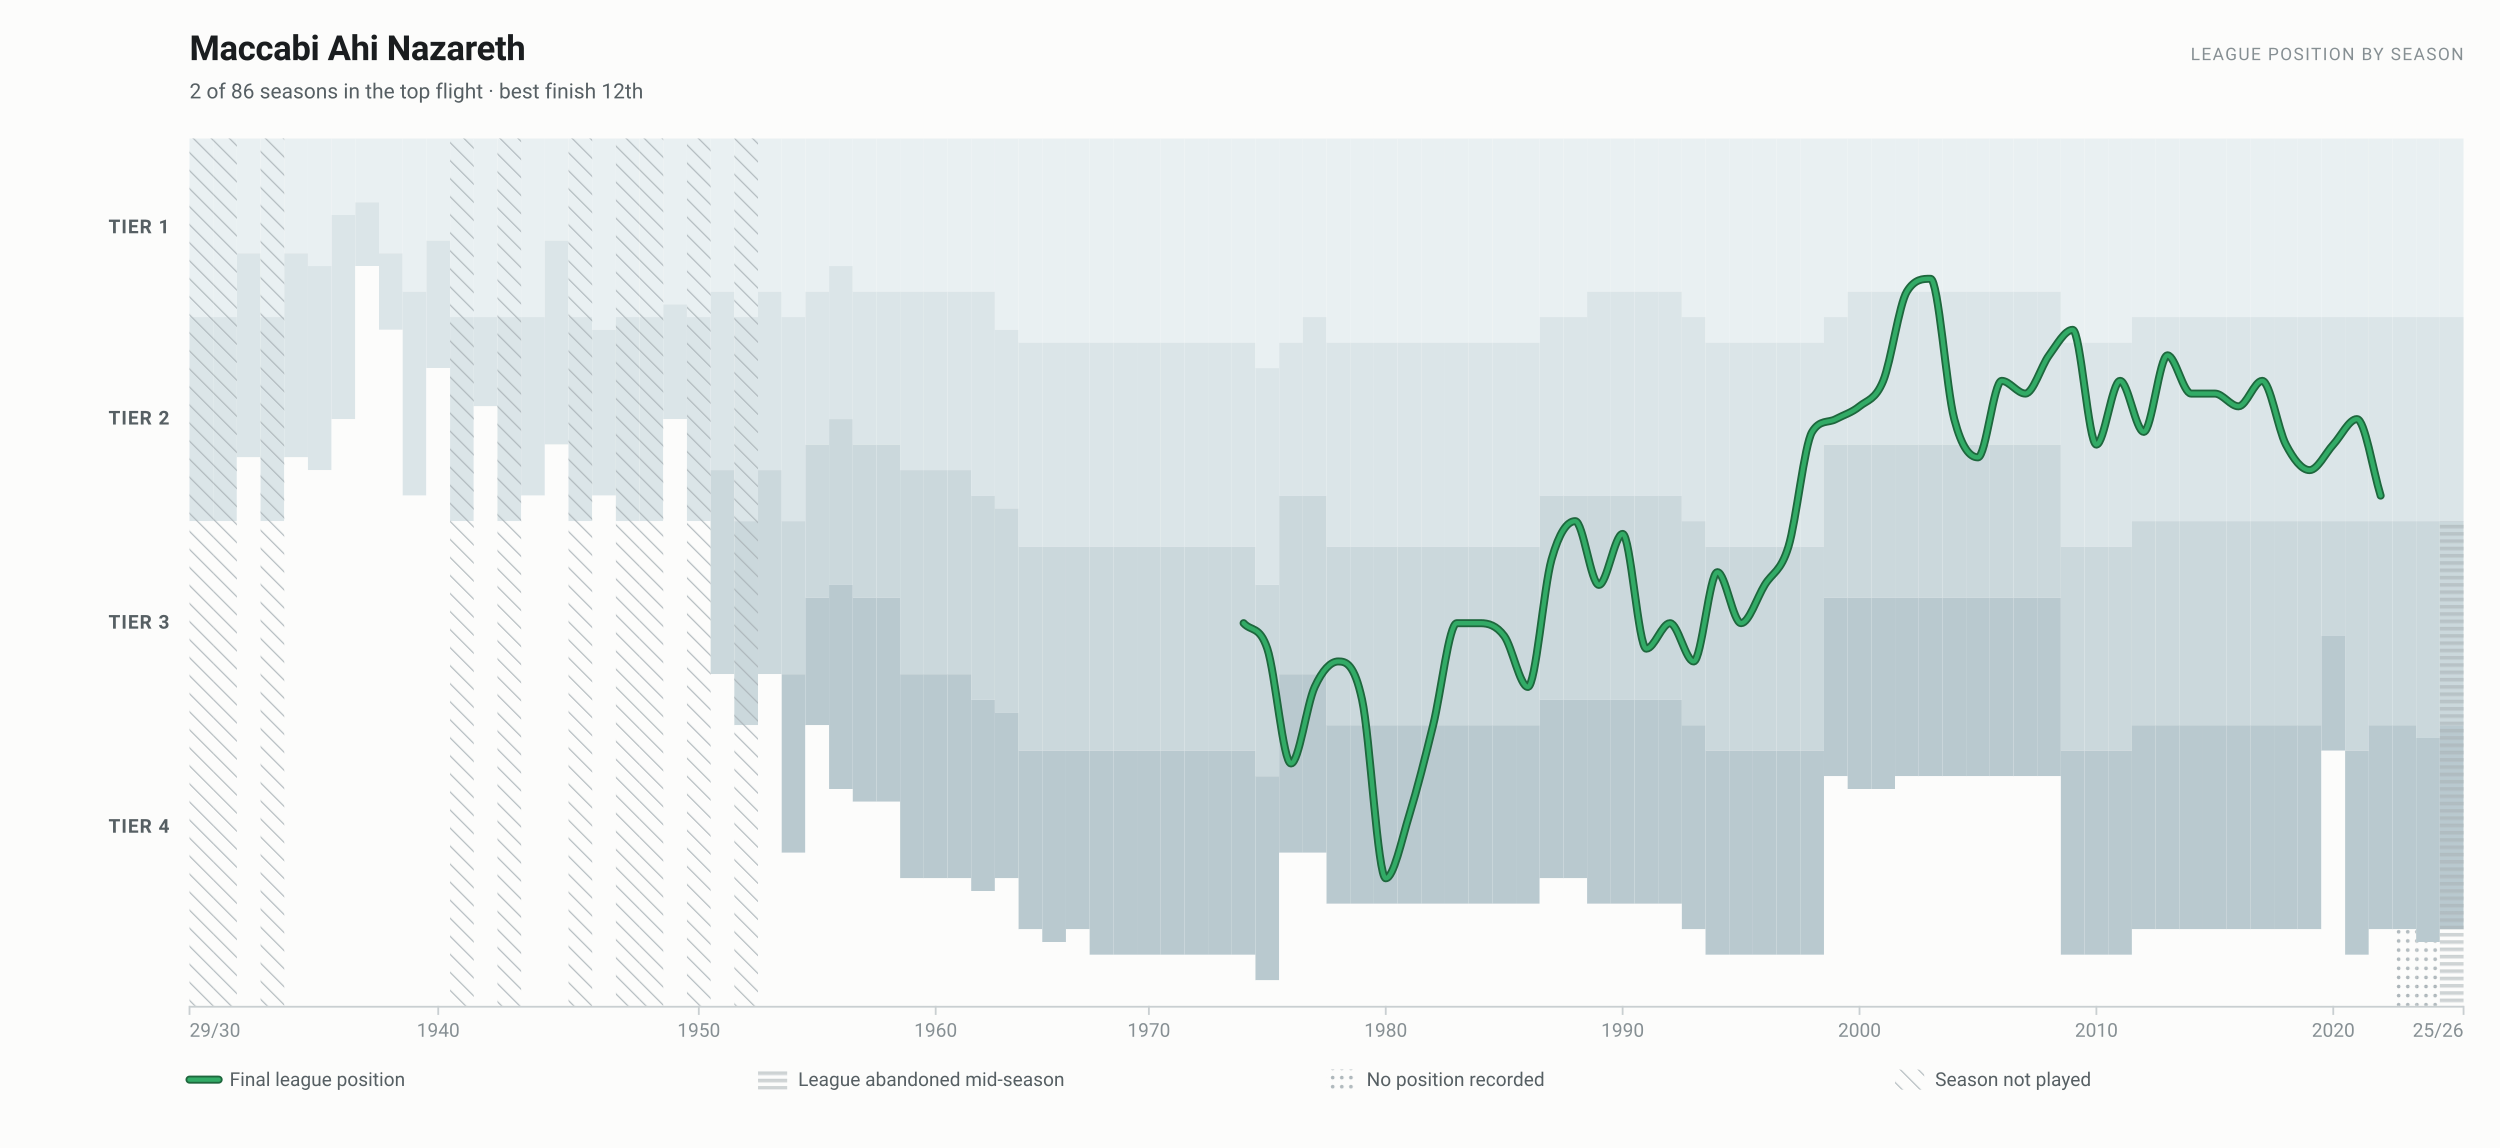
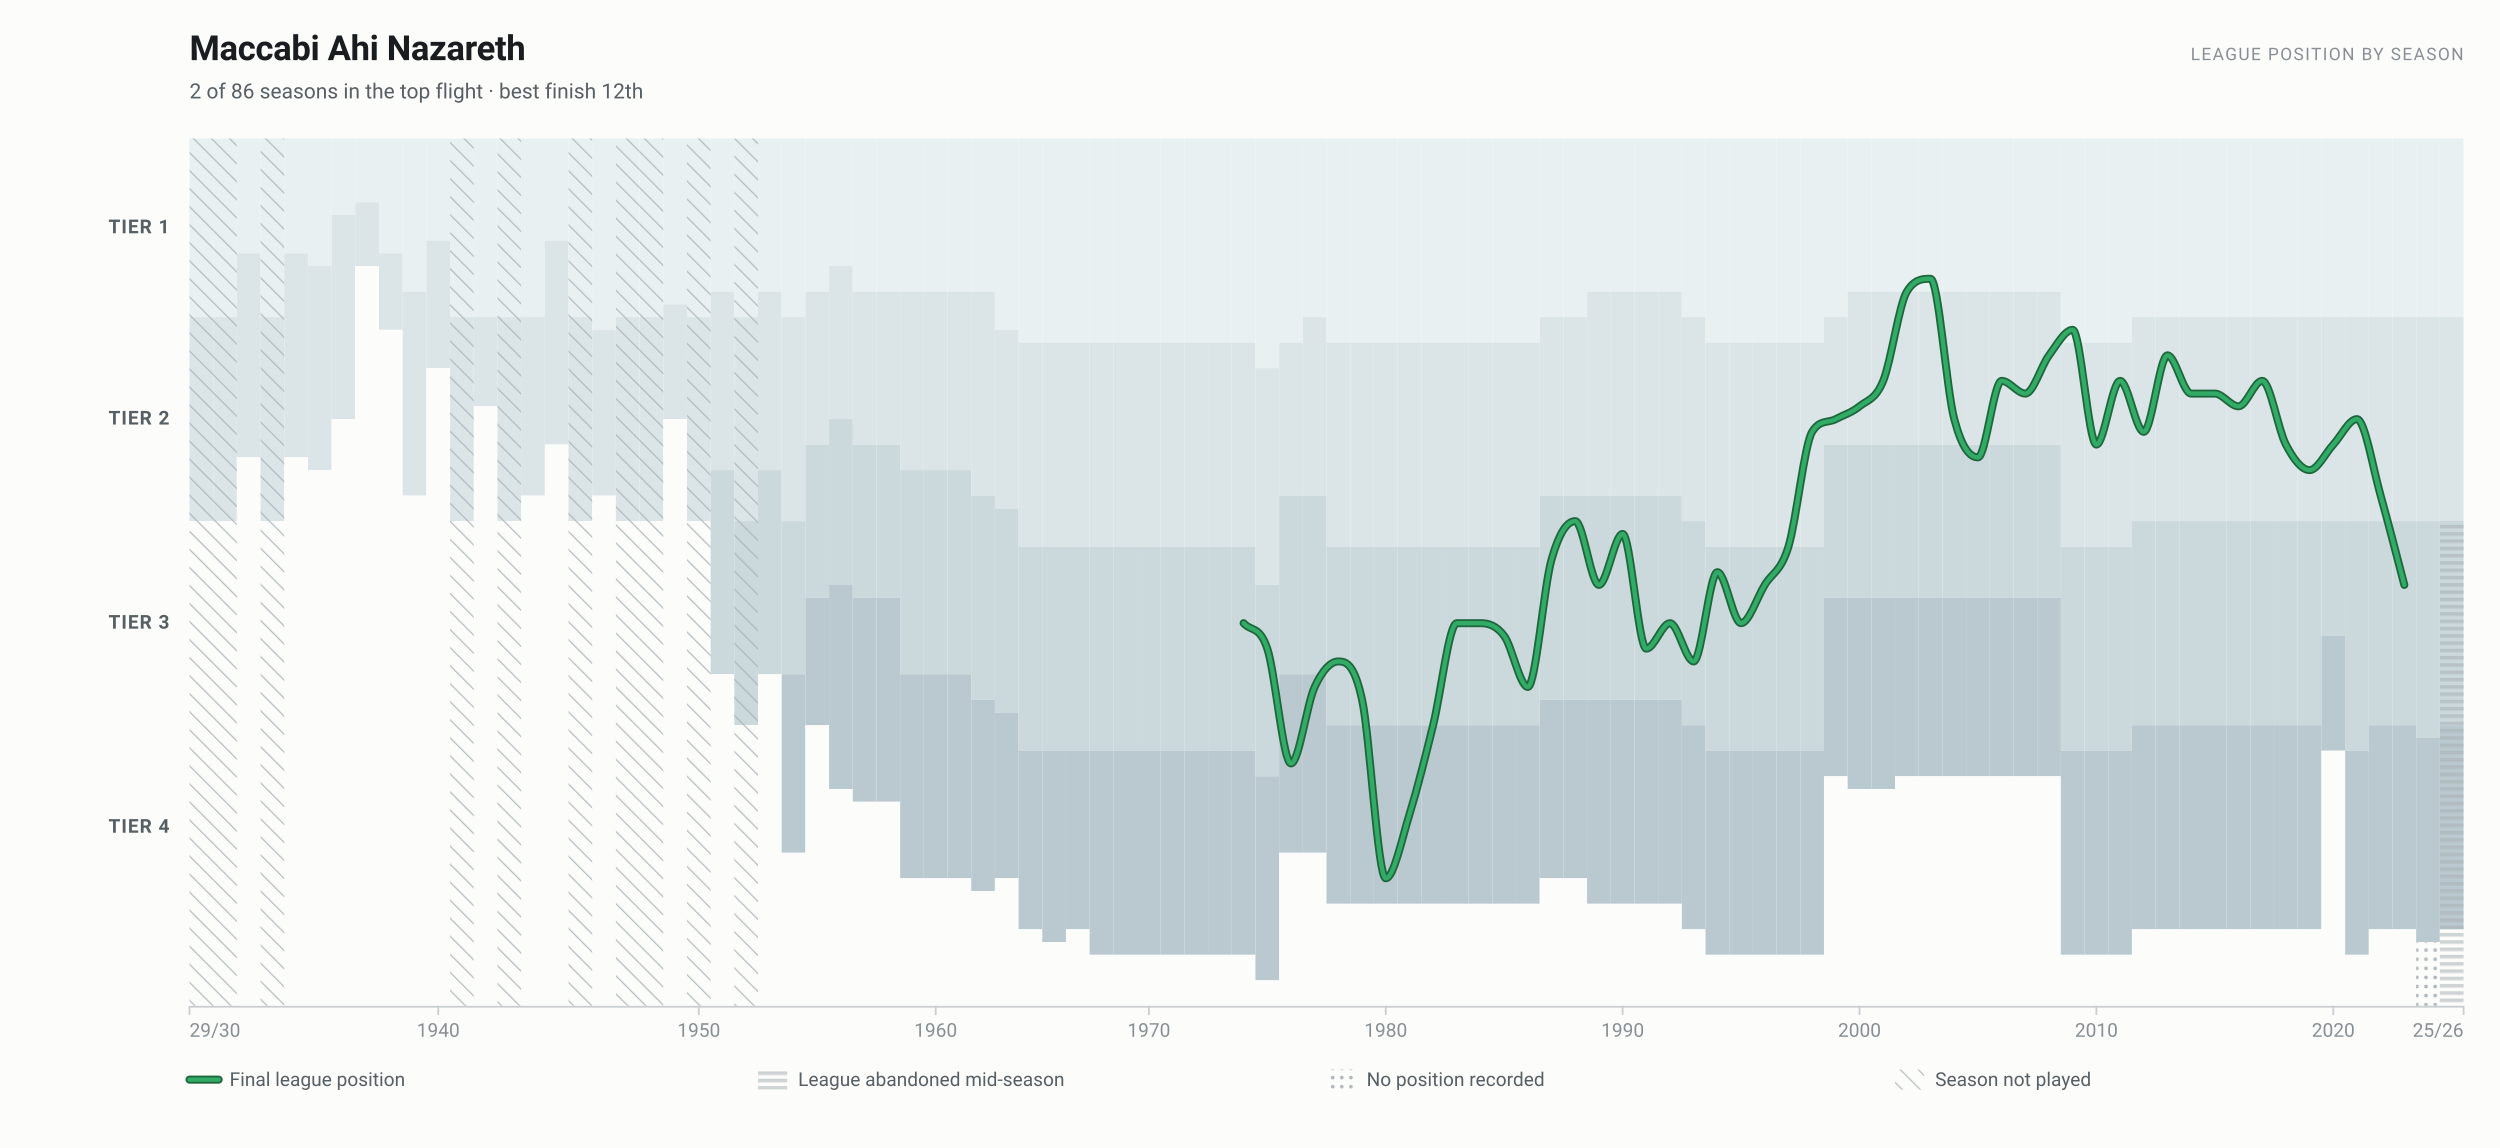
<svg xmlns="http://www.w3.org/2000/svg" width="1372" height="630" viewBox="0 0 1372 630" font-family="ui-sans-serif, -apple-system, 'Segoe UI', Roboto, 'DejaVu Sans', 'Liberation Sans', sans-serif" role="img" aria-label="Maccabi Ahi Nazareth, 1929/1930 – 2025/2026">
  <style>
  .bg{fill:#FCFCFB} .ink{fill:#1A1D1F} .ink2{fill:#565F63}
  .ink3{fill:#868F93} .rule{stroke:#C9CFD1}
  .line,.casing{fill:none;stroke-linecap:round;stroke-linejoin:round}
  .casing{stroke:#1E673D;stroke-width:4.4}
  .line{stroke:#32AB66;stroke-width:2.4}
  .champ{fill:#A06A0A}
</style>
  <defs>
    <pattern id="notplayed" width="7" height="7" patternUnits="userSpaceOnUse" patternTransform="rotate(-45)">
      <line x1="0" y1="0" x2="0" y2="7" stroke="#A9B2B6" stroke-width="1.4" />
    </pattern>
    <pattern id="uncovered" width="5" height="5" patternUnits="userSpaceOnUse">
      <circle cx="1.4" cy="1.4" r="1" fill="#A9B2B6" />
    </pattern>
    <pattern id="stopped" width="4" height="4" patternUnits="userSpaceOnUse">
      <rect width="4" height="2" fill="#A9B2B6" fill-opacity=".55" />
    </pattern>
    <pattern id="notier" width="4" height="4" patternUnits="userSpaceOnUse">
      <rect width="4" height="4" fill="#FCFCFB" />
    </pattern>
  </defs>
  <rect class="bg" width="1372" height="630" />
  <rect x="104" y="76" width="13" height="98" fill="#E9F0F2" />
  <rect x="104" y="174" width="13" height="112" fill="#DBE5E8" />
  <rect x="104" y="286" width="13" height="266" fill="url(#notier)" />
  <rect x="117" y="76" width="13" height="98" fill="#E9F0F2" />
  <rect x="117" y="174" width="13" height="112" fill="#DBE5E8" />
  <rect x="117" y="286" width="13" height="266" fill="url(#notier)" />
  <rect x="130" y="76" width="13" height="63" fill="#E9F0F2" />
  <rect x="130" y="139" width="13" height="112" fill="#DBE5E8" />
  <rect x="130" y="251" width="13" height="301" fill="url(#notier)" />
  <rect x="143" y="76" width="13" height="98" fill="#E9F0F2" />
  <rect x="143" y="174" width="13" height="112" fill="#DBE5E8" />
  <rect x="143" y="286" width="13" height="266" fill="url(#notier)" />
  <rect x="156" y="76" width="13" height="63" fill="#E9F0F2" />
  <rect x="156" y="139" width="13" height="112" fill="#DBE5E8" />
  <rect x="156" y="251" width="13" height="301" fill="url(#notier)" />
  <rect x="169" y="76" width="13" height="70" fill="#E9F0F2" />
  <rect x="169" y="146" width="13" height="112" fill="#DBE5E8" />
  <rect x="169" y="258" width="13" height="294" fill="url(#notier)" />
  <rect x="182" y="76" width="13" height="42" fill="#E9F0F2" />
  <rect x="182" y="118" width="13" height="112" fill="#DBE5E8" />
  <rect x="182" y="230" width="13" height="322" fill="url(#notier)" />
  <rect x="195" y="76" width="13" height="35" fill="#E9F0F2" />
  <rect x="195" y="111" width="13" height="35" fill="#DBE5E8" />
  <rect x="195" y="146" width="13" height="406" fill="url(#notier)" />
  <rect x="208" y="76" width="13" height="63" fill="#E9F0F2" />
  <rect x="208" y="139" width="13" height="42" fill="#DBE5E8" />
  <rect x="208" y="181" width="13" height="371" fill="url(#notier)" />
  <rect x="221" y="76" width="13" height="84" fill="#E9F0F2" />
  <rect x="221" y="160" width="13" height="112" fill="#DBE5E8" />
  <rect x="221" y="272" width="13" height="280" fill="url(#notier)" />
  <rect x="234" y="76" width="13" height="56" fill="#E9F0F2" />
  <rect x="234" y="132" width="13" height="70" fill="#DBE5E8" />
  <rect x="234" y="202" width="13" height="350" fill="url(#notier)" />
  <rect x="247" y="76" width="13" height="98" fill="#E9F0F2" />
  <rect x="247" y="174" width="13" height="112" fill="#DBE5E8" />
  <rect x="247" y="286" width="13" height="266" fill="url(#notier)" />
  <rect x="260" y="76" width="13" height="98" fill="#E9F0F2" />
  <rect x="260" y="174" width="13" height="49" fill="#DBE5E8" />
  <rect x="260" y="223" width="13" height="329" fill="url(#notier)" />
  <rect x="273" y="76" width="13" height="98" fill="#E9F0F2" />
  <rect x="273" y="174" width="13" height="112" fill="#DBE5E8" />
  <rect x="273" y="286" width="13" height="266" fill="url(#notier)" />
  <rect x="286" y="76" width="13" height="98" fill="#E9F0F2" />
  <rect x="286" y="174" width="13" height="98" fill="#DBE5E8" />
  <rect x="286" y="272" width="13" height="280" fill="url(#notier)" />
  <rect x="299" y="76" width="13" height="56" fill="#E9F0F2" />
  <rect x="299" y="132" width="13" height="112" fill="#DBE5E8" />
  <rect x="299" y="244" width="13" height="308" fill="url(#notier)" />
  <rect x="312" y="76" width="13" height="98" fill="#E9F0F2" />
  <rect x="312" y="174" width="13" height="112" fill="#DBE5E8" />
  <rect x="312" y="286" width="13" height="266" fill="url(#notier)" />
  <rect x="325" y="76" width="13" height="105" fill="#E9F0F2" />
  <rect x="325" y="181" width="13" height="91" fill="#DBE5E8" />
  <rect x="325" y="272" width="13" height="280" fill="url(#notier)" />
  <rect x="338" y="76" width="13" height="98" fill="#E9F0F2" />
  <rect x="338" y="174" width="13" height="112" fill="#DBE5E8" />
  <rect x="338" y="286" width="13" height="266" fill="url(#notier)" />
  <rect x="351" y="76" width="13" height="98" fill="#E9F0F2" />
  <rect x="351" y="174" width="13" height="112" fill="#DBE5E8" />
  <rect x="351" y="286" width="13" height="266" fill="url(#notier)" />
  <rect x="364" y="76" width="13" height="91" fill="#E9F0F2" />
  <rect x="364" y="167" width="13" height="63" fill="#DBE5E8" />
  <rect x="364" y="230" width="13" height="322" fill="url(#notier)" />
  <rect x="377" y="76" width="13" height="98" fill="#E9F0F2" />
  <rect x="377" y="174" width="13" height="112" fill="#DBE5E8" />
  <rect x="377" y="286" width="13" height="266" fill="url(#notier)" />
  <rect x="390" y="76" width="13" height="84" fill="#E9F0F2" />
  <rect x="390" y="160" width="13" height="98" fill="#DBE5E8" />
  <rect x="390" y="258" width="13" height="112" fill="#CBD8DC" />
  <rect x="390" y="370" width="13" height="182" fill="url(#notier)" />
  <rect x="403" y="76" width="13" height="98" fill="#E9F0F2" />
  <rect x="403" y="174" width="13" height="112" fill="#DBE5E8" />
  <rect x="403" y="286" width="13" height="112" fill="#CBD8DC" />
  <rect x="403" y="398" width="13" height="154" fill="url(#notier)" />
  <rect x="416" y="76" width="13" height="84" fill="#E9F0F2" />
  <rect x="416" y="160" width="13" height="98" fill="#DBE5E8" />
  <rect x="416" y="258" width="13" height="112" fill="#CBD8DC" />
  <rect x="416" y="370" width="13" height="182" fill="url(#notier)" />
  <rect x="429" y="76" width="13" height="98" fill="#E9F0F2" />
  <rect x="429" y="174" width="13" height="112" fill="#DBE5E8" />
  <rect x="429" y="286" width="13" height="84" fill="#CBD8DC" />
  <rect x="429" y="370" width="13" height="98" fill="#B9C9CF" />
  <rect x="429" y="468" width="13" height="84" fill="url(#notier)" />
  <rect x="442" y="76" width="13" height="84" fill="#E9F0F2" />
  <rect x="442" y="160" width="13" height="84" fill="#DBE5E8" />
  <rect x="442" y="244" width="13" height="84" fill="#CBD8DC" />
  <rect x="442" y="328" width="13" height="70" fill="#B9C9CF" />
  <rect x="442" y="398" width="13" height="154" fill="url(#notier)" />
  <rect x="455" y="76" width="13" height="70" fill="#E9F0F2" />
  <rect x="455" y="146" width="13" height="84" fill="#DBE5E8" />
  <rect x="455" y="230" width="13" height="91" fill="#CBD8DC" />
  <rect x="455" y="321" width="13" height="112" fill="#B9C9CF" />
  <rect x="455" y="433" width="13" height="119" fill="url(#notier)" />
  <rect x="468" y="76" width="13" height="84" fill="#E9F0F2" />
  <rect x="468" y="160" width="13" height="84" fill="#DBE5E8" />
  <rect x="468" y="244" width="13" height="84" fill="#CBD8DC" />
  <rect x="468" y="328" width="13" height="112" fill="#B9C9CF" />
  <rect x="468" y="440" width="13" height="112" fill="url(#notier)" />
  <rect x="481" y="76" width="13" height="84" fill="#E9F0F2" />
  <rect x="481" y="160" width="13" height="84" fill="#DBE5E8" />
  <rect x="481" y="244" width="13" height="84" fill="#CBD8DC" />
  <rect x="481" y="328" width="13" height="112" fill="#B9C9CF" />
  <rect x="481" y="440" width="13" height="112" fill="url(#notier)" />
  <rect x="494" y="76" width="13" height="84" fill="#E9F0F2" />
  <rect x="494" y="160" width="13" height="98" fill="#DBE5E8" />
  <rect x="494" y="258" width="13" height="112" fill="#CBD8DC" />
  <rect x="494" y="370" width="13" height="112" fill="#B9C9CF" />
  <rect x="494" y="482" width="13" height="70" fill="url(#notier)" />
  <rect x="507" y="76" width="13" height="84" fill="#E9F0F2" />
  <rect x="507" y="160" width="13" height="98" fill="#DBE5E8" />
  <rect x="507" y="258" width="13" height="112" fill="#CBD8DC" />
  <rect x="507" y="370" width="13" height="112" fill="#B9C9CF" />
  <rect x="507" y="482" width="13" height="70" fill="url(#notier)" />
  <rect x="520" y="76" width="13" height="84" fill="#E9F0F2" />
  <rect x="520" y="160" width="13" height="98" fill="#DBE5E8" />
  <rect x="520" y="258" width="13" height="112" fill="#CBD8DC" />
  <rect x="520" y="370" width="13" height="112" fill="#B9C9CF" />
  <rect x="520" y="482" width="13" height="70" fill="url(#notier)" />
  <rect x="533" y="76" width="13" height="84" fill="#E9F0F2" />
  <rect x="533" y="160" width="13" height="112" fill="#DBE5E8" />
  <rect x="533" y="272" width="13" height="112" fill="#CBD8DC" />
  <rect x="533" y="384" width="13" height="105" fill="#B9C9CF" />
  <rect x="533" y="489" width="13" height="63" fill="url(#notier)" />
  <rect x="546" y="76" width="13" height="105" fill="#E9F0F2" />
  <rect x="546" y="181" width="13" height="98" fill="#DBE5E8" />
  <rect x="546" y="279" width="13" height="112" fill="#CBD8DC" />
  <rect x="546" y="391" width="13" height="91" fill="#B9C9CF" />
  <rect x="546" y="482" width="13" height="70" fill="url(#notier)" />
  <rect x="559" y="76" width="13" height="112" fill="#E9F0F2" />
  <rect x="559" y="188" width="13" height="112" fill="#DBE5E8" />
  <rect x="559" y="300" width="13" height="112" fill="#CBD8DC" />
  <rect x="559" y="412" width="13" height="98" fill="#B9C9CF" />
  <rect x="559" y="510" width="13" height="42" fill="url(#notier)" />
  <rect x="572" y="76" width="13" height="112" fill="#E9F0F2" />
  <rect x="572" y="188" width="13" height="112" fill="#DBE5E8" />
  <rect x="572" y="300" width="13" height="112" fill="#CBD8DC" />
  <rect x="572" y="412" width="13" height="105" fill="#B9C9CF" />
  <rect x="572" y="517" width="13" height="35" fill="url(#notier)" />
  <rect x="585" y="76" width="13" height="112" fill="#E9F0F2" />
  <rect x="585" y="188" width="13" height="112" fill="#DBE5E8" />
  <rect x="585" y="300" width="13" height="112" fill="#CBD8DC" />
  <rect x="585" y="412" width="13" height="98" fill="#B9C9CF" />
  <rect x="585" y="510" width="13" height="42" fill="url(#notier)" />
  <rect x="598" y="76" width="13" height="112" fill="#E9F0F2" />
  <rect x="598" y="188" width="13" height="112" fill="#DBE5E8" />
  <rect x="598" y="300" width="13" height="112" fill="#CBD8DC" />
  <rect x="598" y="412" width="13" height="112" fill="#B9C9CF" />
  <rect x="598" y="524" width="13" height="28" fill="url(#notier)" />
  <rect x="611" y="76" width="13" height="112" fill="#E9F0F2" />
  <rect x="611" y="188" width="13" height="112" fill="#DBE5E8" />
  <rect x="611" y="300" width="13" height="112" fill="#CBD8DC" />
  <rect x="611" y="412" width="13" height="112" fill="#B9C9CF" />
  <rect x="611" y="524" width="13" height="28" fill="url(#notier)" />
  <rect x="624" y="76" width="13" height="112" fill="#E9F0F2" />
  <rect x="624" y="188" width="13" height="112" fill="#DBE5E8" />
  <rect x="624" y="300" width="13" height="112" fill="#CBD8DC" />
  <rect x="624" y="412" width="13" height="112" fill="#B9C9CF" />
  <rect x="624" y="524" width="13" height="28" fill="url(#notier)" />
  <rect x="637" y="76" width="13" height="112" fill="#E9F0F2" />
  <rect x="637" y="188" width="13" height="112" fill="#DBE5E8" />
  <rect x="637" y="300" width="13" height="112" fill="#CBD8DC" />
  <rect x="637" y="412" width="13" height="112" fill="#B9C9CF" />
  <rect x="637" y="524" width="13" height="28" fill="url(#notier)" />
  <rect x="650" y="76" width="13" height="112" fill="#E9F0F2" />
  <rect x="650" y="188" width="13" height="112" fill="#DBE5E8" />
  <rect x="650" y="300" width="13" height="112" fill="#CBD8DC" />
  <rect x="650" y="412" width="13" height="112" fill="#B9C9CF" />
  <rect x="650" y="524" width="13" height="28" fill="url(#notier)" />
  <rect x="663" y="76" width="13" height="112" fill="#E9F0F2" />
  <rect x="663" y="188" width="13" height="112" fill="#DBE5E8" />
  <rect x="663" y="300" width="13" height="112" fill="#CBD8DC" />
  <rect x="663" y="412" width="13" height="112" fill="#B9C9CF" />
  <rect x="663" y="524" width="13" height="28" fill="url(#notier)" />
  <rect x="676" y="76" width="13" height="112" fill="#E9F0F2" />
  <rect x="676" y="188" width="13" height="112" fill="#DBE5E8" />
  <rect x="676" y="300" width="13" height="112" fill="#CBD8DC" />
  <rect x="676" y="412" width="13" height="112" fill="#B9C9CF" />
  <rect x="676" y="524" width="13" height="28" fill="url(#notier)" />
  <rect x="689" y="76" width="13" height="126" fill="#E9F0F2" />
  <rect x="689" y="202" width="13" height="119" fill="#DBE5E8" />
  <rect x="689" y="321" width="13" height="105" fill="#CBD8DC" />
  <rect x="689" y="426" width="13" height="112" fill="#B9C9CF" />
  <rect x="689" y="538" width="13" height="14" fill="url(#notier)" />
  <rect x="702" y="76" width="13" height="112" fill="#E9F0F2" />
  <rect x="702" y="188" width="13" height="84" fill="#DBE5E8" />
  <rect x="702" y="272" width="13" height="98" fill="#CBD8DC" />
  <rect x="702" y="370" width="13" height="98" fill="#B9C9CF" />
  <rect x="702" y="468" width="13" height="84" fill="url(#notier)" />
  <rect x="715" y="76" width="13" height="98" fill="#E9F0F2" />
  <rect x="715" y="174" width="13" height="98" fill="#DBE5E8" />
  <rect x="715" y="272" width="13" height="98" fill="#CBD8DC" />
  <rect x="715" y="370" width="13" height="98" fill="#B9C9CF" />
  <rect x="715" y="468" width="13" height="84" fill="url(#notier)" />
  <rect x="728" y="76" width="13" height="112" fill="#E9F0F2" />
  <rect x="728" y="188" width="13" height="112" fill="#DBE5E8" />
  <rect x="728" y="300" width="13" height="98" fill="#CBD8DC" />
  <rect x="728" y="398" width="13" height="98" fill="#B9C9CF" />
  <rect x="728" y="496" width="13" height="56" fill="url(#notier)" />
  <rect x="741" y="76" width="13" height="112" fill="#E9F0F2" />
  <rect x="741" y="188" width="13" height="112" fill="#DBE5E8" />
  <rect x="741" y="300" width="13" height="98" fill="#CBD8DC" />
  <rect x="741" y="398" width="13" height="98" fill="#B9C9CF" />
  <rect x="741" y="496" width="13" height="56" fill="url(#notier)" />
  <rect x="754" y="76" width="13" height="112" fill="#E9F0F2" />
  <rect x="754" y="188" width="13" height="112" fill="#DBE5E8" />
  <rect x="754" y="300" width="13" height="98" fill="#CBD8DC" />
  <rect x="754" y="398" width="13" height="98" fill="#B9C9CF" />
  <rect x="754" y="496" width="13" height="56" fill="url(#notier)" />
  <rect x="767" y="76" width="13" height="112" fill="#E9F0F2" />
  <rect x="767" y="188" width="13" height="112" fill="#DBE5E8" />
  <rect x="767" y="300" width="13" height="98" fill="#CBD8DC" />
  <rect x="767" y="398" width="13" height="98" fill="#B9C9CF" />
  <rect x="767" y="496" width="13" height="56" fill="url(#notier)" />
  <rect x="780" y="76" width="13" height="112" fill="#E9F0F2" />
  <rect x="780" y="188" width="13" height="112" fill="#DBE5E8" />
  <rect x="780" y="300" width="13" height="98" fill="#CBD8DC" />
  <rect x="780" y="398" width="13" height="98" fill="#B9C9CF" />
  <rect x="780" y="496" width="13" height="56" fill="url(#notier)" />
  <rect x="793" y="76" width="13" height="112" fill="#E9F0F2" />
  <rect x="793" y="188" width="13" height="112" fill="#DBE5E8" />
  <rect x="793" y="300" width="13" height="98" fill="#CBD8DC" />
  <rect x="793" y="398" width="13" height="98" fill="#B9C9CF" />
  <rect x="793" y="496" width="13" height="56" fill="url(#notier)" />
  <rect x="806" y="76" width="13" height="112" fill="#E9F0F2" />
  <rect x="806" y="188" width="13" height="112" fill="#DBE5E8" />
  <rect x="806" y="300" width="13" height="98" fill="#CBD8DC" />
  <rect x="806" y="398" width="13" height="98" fill="#B9C9CF" />
  <rect x="806" y="496" width="13" height="56" fill="url(#notier)" />
  <rect x="819" y="76" width="13" height="112" fill="#E9F0F2" />
  <rect x="819" y="188" width="13" height="112" fill="#DBE5E8" />
  <rect x="819" y="300" width="13" height="98" fill="#CBD8DC" />
  <rect x="819" y="398" width="13" height="98" fill="#B9C9CF" />
  <rect x="819" y="496" width="13" height="56" fill="url(#notier)" />
  <rect x="832" y="76" width="13" height="112" fill="#E9F0F2" />
  <rect x="832" y="188" width="13" height="112" fill="#DBE5E8" />
  <rect x="832" y="300" width="13" height="98" fill="#CBD8DC" />
  <rect x="832" y="398" width="13" height="98" fill="#B9C9CF" />
  <rect x="832" y="496" width="13" height="56" fill="url(#notier)" />
  <rect x="845" y="76" width="13" height="98" fill="#E9F0F2" />
  <rect x="845" y="174" width="13" height="98" fill="#DBE5E8" />
  <rect x="845" y="272" width="13" height="112" fill="#CBD8DC" />
  <rect x="845" y="384" width="13" height="98" fill="#B9C9CF" />
  <rect x="845" y="482" width="13" height="70" fill="url(#notier)" />
  <rect x="858" y="76" width="13" height="98" fill="#E9F0F2" />
  <rect x="858" y="174" width="13" height="98" fill="#DBE5E8" />
  <rect x="858" y="272" width="13" height="112" fill="#CBD8DC" />
  <rect x="858" y="384" width="13" height="98" fill="#B9C9CF" />
  <rect x="858" y="482" width="13" height="70" fill="url(#notier)" />
  <rect x="871" y="76" width="13" height="84" fill="#E9F0F2" />
  <rect x="871" y="160" width="13" height="112" fill="#DBE5E8" />
  <rect x="871" y="272" width="13" height="112" fill="#CBD8DC" />
  <rect x="871" y="384" width="13" height="112" fill="#B9C9CF" />
  <rect x="871" y="496" width="13" height="56" fill="url(#notier)" />
  <rect x="884" y="76" width="13" height="84" fill="#E9F0F2" />
  <rect x="884" y="160" width="13" height="112" fill="#DBE5E8" />
  <rect x="884" y="272" width="13" height="112" fill="#CBD8DC" />
  <rect x="884" y="384" width="13" height="112" fill="#B9C9CF" />
  <rect x="884" y="496" width="13" height="56" fill="url(#notier)" />
  <rect x="897" y="76" width="13" height="84" fill="#E9F0F2" />
  <rect x="897" y="160" width="13" height="112" fill="#DBE5E8" />
  <rect x="897" y="272" width="13" height="112" fill="#CBD8DC" />
  <rect x="897" y="384" width="13" height="112" fill="#B9C9CF" />
  <rect x="897" y="496" width="13" height="56" fill="url(#notier)" />
  <rect x="910" y="76" width="13" height="84" fill="#E9F0F2" />
  <rect x="910" y="160" width="13" height="112" fill="#DBE5E8" />
  <rect x="910" y="272" width="13" height="112" fill="#CBD8DC" />
  <rect x="910" y="384" width="13" height="112" fill="#B9C9CF" />
  <rect x="910" y="496" width="13" height="56" fill="url(#notier)" />
  <rect x="923" y="76" width="13" height="98" fill="#E9F0F2" />
  <rect x="923" y="174" width="13" height="112" fill="#DBE5E8" />
  <rect x="923" y="286" width="13" height="112" fill="#CBD8DC" />
  <rect x="923" y="398" width="13" height="112" fill="#B9C9CF" />
  <rect x="923" y="510" width="13" height="42" fill="url(#notier)" />
  <rect x="936" y="76" width="13" height="112" fill="#E9F0F2" />
  <rect x="936" y="188" width="13" height="112" fill="#DBE5E8" />
  <rect x="936" y="300" width="13" height="112" fill="#CBD8DC" />
  <rect x="936" y="412" width="13" height="112" fill="#B9C9CF" />
  <rect x="936" y="524" width="13" height="28" fill="url(#notier)" />
  <rect x="949" y="76" width="13" height="112" fill="#E9F0F2" />
  <rect x="949" y="188" width="13" height="112" fill="#DBE5E8" />
  <rect x="949" y="300" width="13" height="112" fill="#CBD8DC" />
  <rect x="949" y="412" width="13" height="112" fill="#B9C9CF" />
  <rect x="949" y="524" width="13" height="28" fill="url(#notier)" />
  <rect x="962" y="76" width="13" height="112" fill="#E9F0F2" />
  <rect x="962" y="188" width="13" height="112" fill="#DBE5E8" />
  <rect x="962" y="300" width="13" height="112" fill="#CBD8DC" />
  <rect x="962" y="412" width="13" height="112" fill="#B9C9CF" />
  <rect x="962" y="524" width="13" height="28" fill="url(#notier)" />
  <rect x="975" y="76" width="13" height="112" fill="#E9F0F2" />
  <rect x="975" y="188" width="13" height="112" fill="#DBE5E8" />
  <rect x="975" y="300" width="13" height="112" fill="#CBD8DC" />
  <rect x="975" y="412" width="13" height="112" fill="#B9C9CF" />
  <rect x="975" y="524" width="13" height="28" fill="url(#notier)" />
  <rect x="988" y="76" width="13" height="112" fill="#E9F0F2" />
  <rect x="988" y="188" width="13" height="112" fill="#DBE5E8" />
  <rect x="988" y="300" width="13" height="112" fill="#CBD8DC" />
  <rect x="988" y="412" width="13" height="112" fill="#B9C9CF" />
  <rect x="988" y="524" width="13" height="28" fill="url(#notier)" />
  <rect x="1001" y="76" width="13" height="98" fill="#E9F0F2" />
  <rect x="1001" y="174" width="13" height="70" fill="#DBE5E8" />
  <rect x="1001" y="244" width="13" height="84" fill="#CBD8DC" />
  <rect x="1001" y="328" width="13" height="98" fill="#B9C9CF" />
  <rect x="1001" y="426" width="13" height="126" fill="url(#notier)" />
  <rect x="1014" y="76" width="13" height="84" fill="#E9F0F2" />
  <rect x="1014" y="160" width="13" height="84" fill="#DBE5E8" />
  <rect x="1014" y="244" width="13" height="84" fill="#CBD8DC" />
  <rect x="1014" y="328" width="13" height="105" fill="#B9C9CF" />
  <rect x="1014" y="433" width="13" height="119" fill="url(#notier)" />
  <rect x="1027" y="76" width="13" height="84" fill="#E9F0F2" />
  <rect x="1027" y="160" width="13" height="84" fill="#DBE5E8" />
  <rect x="1027" y="244" width="13" height="84" fill="#CBD8DC" />
  <rect x="1027" y="328" width="13" height="105" fill="#B9C9CF" />
  <rect x="1027" y="433" width="13" height="119" fill="url(#notier)" />
  <rect x="1040" y="76" width="13" height="84" fill="#E9F0F2" />
  <rect x="1040" y="160" width="13" height="84" fill="#DBE5E8" />
  <rect x="1040" y="244" width="13" height="84" fill="#CBD8DC" />
  <rect x="1040" y="328" width="13" height="98" fill="#B9C9CF" />
  <rect x="1040" y="426" width="13" height="126" fill="url(#notier)" />
  <rect x="1053" y="76" width="13" height="84" fill="#E9F0F2" />
  <rect x="1053" y="160" width="13" height="84" fill="#DBE5E8" />
  <rect x="1053" y="244" width="13" height="84" fill="#CBD8DC" />
  <rect x="1053" y="328" width="13" height="98" fill="#B9C9CF" />
  <rect x="1053" y="426" width="13" height="126" fill="url(#notier)" />
  <rect x="1066" y="76" width="13" height="84" fill="#E9F0F2" />
  <rect x="1066" y="160" width="13" height="84" fill="#DBE5E8" />
  <rect x="1066" y="244" width="13" height="84" fill="#CBD8DC" />
  <rect x="1066" y="328" width="13" height="98" fill="#B9C9CF" />
  <rect x="1066" y="426" width="13" height="126" fill="url(#notier)" />
  <rect x="1079" y="76" width="13" height="84" fill="#E9F0F2" />
  <rect x="1079" y="160" width="13" height="84" fill="#DBE5E8" />
  <rect x="1079" y="244" width="13" height="84" fill="#CBD8DC" />
  <rect x="1079" y="328" width="13" height="98" fill="#B9C9CF" />
  <rect x="1079" y="426" width="13" height="126" fill="url(#notier)" />
  <rect x="1092" y="76" width="13" height="84" fill="#E9F0F2" />
  <rect x="1092" y="160" width="13" height="84" fill="#DBE5E8" />
  <rect x="1092" y="244" width="13" height="84" fill="#CBD8DC" />
  <rect x="1092" y="328" width="13" height="98" fill="#B9C9CF" />
  <rect x="1092" y="426" width="13" height="126" fill="url(#notier)" />
  <rect x="1105" y="76" width="13" height="84" fill="#E9F0F2" />
  <rect x="1105" y="160" width="13" height="84" fill="#DBE5E8" />
  <rect x="1105" y="244" width="13" height="84" fill="#CBD8DC" />
  <rect x="1105" y="328" width="13" height="98" fill="#B9C9CF" />
  <rect x="1105" y="426" width="13" height="126" fill="url(#notier)" />
  <rect x="1118" y="76" width="13" height="84" fill="#E9F0F2" />
  <rect x="1118" y="160" width="13" height="84" fill="#DBE5E8" />
  <rect x="1118" y="244" width="13" height="84" fill="#CBD8DC" />
  <rect x="1118" y="328" width="13" height="98" fill="#B9C9CF" />
  <rect x="1118" y="426" width="13" height="126" fill="url(#notier)" />
  <rect x="1131" y="76" width="13" height="112" fill="#E9F0F2" />
  <rect x="1131" y="188" width="13" height="112" fill="#DBE5E8" />
  <rect x="1131" y="300" width="13" height="112" fill="#CBD8DC" />
  <rect x="1131" y="412" width="13" height="112" fill="#B9C9CF" />
  <rect x="1131" y="524" width="13" height="28" fill="url(#notier)" />
  <rect x="1144" y="76" width="13" height="112" fill="#E9F0F2" />
  <rect x="1144" y="188" width="13" height="112" fill="#DBE5E8" />
  <rect x="1144" y="300" width="13" height="112" fill="#CBD8DC" />
  <rect x="1144" y="412" width="13" height="112" fill="#B9C9CF" />
  <rect x="1144" y="524" width="13" height="28" fill="url(#notier)" />
  <rect x="1157" y="76" width="13" height="112" fill="#E9F0F2" />
  <rect x="1157" y="188" width="13" height="112" fill="#DBE5E8" />
  <rect x="1157" y="300" width="13" height="112" fill="#CBD8DC" />
  <rect x="1157" y="412" width="13" height="112" fill="#B9C9CF" />
  <rect x="1157" y="524" width="13" height="28" fill="url(#notier)" />
  <rect x="1170" y="76" width="13" height="98" fill="#E9F0F2" />
  <rect x="1170" y="174" width="13" height="112" fill="#DBE5E8" />
  <rect x="1170" y="286" width="13" height="112" fill="#CBD8DC" />
  <rect x="1170" y="398" width="13" height="112" fill="#B9C9CF" />
  <rect x="1170" y="510" width="13" height="42" fill="url(#notier)" />
  <rect x="1183" y="76" width="13" height="98" fill="#E9F0F2" />
  <rect x="1183" y="174" width="13" height="112" fill="#DBE5E8" />
  <rect x="1183" y="286" width="13" height="112" fill="#CBD8DC" />
  <rect x="1183" y="398" width="13" height="112" fill="#B9C9CF" />
  <rect x="1183" y="510" width="13" height="42" fill="url(#notier)" />
  <rect x="1196" y="76" width="13" height="98" fill="#E9F0F2" />
  <rect x="1196" y="174" width="13" height="112" fill="#DBE5E8" />
  <rect x="1196" y="286" width="13" height="112" fill="#CBD8DC" />
  <rect x="1196" y="398" width="13" height="112" fill="#B9C9CF" />
  <rect x="1196" y="510" width="13" height="42" fill="url(#notier)" />
  <rect x="1209" y="76" width="13" height="98" fill="#E9F0F2" />
  <rect x="1209" y="174" width="13" height="112" fill="#DBE5E8" />
  <rect x="1209" y="286" width="13" height="112" fill="#CBD8DC" />
  <rect x="1209" y="398" width="13" height="112" fill="#B9C9CF" />
  <rect x="1209" y="510" width="13" height="42" fill="url(#notier)" />
  <rect x="1222" y="76" width="13" height="98" fill="#E9F0F2" />
  <rect x="1222" y="174" width="13" height="112" fill="#DBE5E8" />
  <rect x="1222" y="286" width="13" height="112" fill="#CBD8DC" />
  <rect x="1222" y="398" width="13" height="112" fill="#B9C9CF" />
  <rect x="1222" y="510" width="13" height="42" fill="url(#notier)" />
  <rect x="1235" y="76" width="13" height="98" fill="#E9F0F2" />
  <rect x="1235" y="174" width="13" height="112" fill="#DBE5E8" />
  <rect x="1235" y="286" width="13" height="112" fill="#CBD8DC" />
  <rect x="1235" y="398" width="13" height="112" fill="#B9C9CF" />
  <rect x="1235" y="510" width="13" height="42" fill="url(#notier)" />
  <rect x="1248" y="76" width="13" height="98" fill="#E9F0F2" />
  <rect x="1248" y="174" width="13" height="112" fill="#DBE5E8" />
  <rect x="1248" y="286" width="13" height="112" fill="#CBD8DC" />
  <rect x="1248" y="398" width="13" height="112" fill="#B9C9CF" />
  <rect x="1248" y="510" width="13" height="42" fill="url(#notier)" />
  <rect x="1261" y="76" width="13" height="98" fill="#E9F0F2" />
  <rect x="1261" y="174" width="13" height="112" fill="#DBE5E8" />
  <rect x="1261" y="286" width="13" height="112" fill="#CBD8DC" />
  <rect x="1261" y="398" width="13" height="112" fill="#B9C9CF" />
  <rect x="1261" y="510" width="13" height="42" fill="url(#notier)" />
  <rect x="1274" y="76" width="13" height="98" fill="#E9F0F2" />
  <rect x="1274" y="174" width="13" height="112" fill="#DBE5E8" />
  <rect x="1274" y="286" width="13" height="63" fill="#CBD8DC" />
  <rect x="1274" y="349" width="13" height="63" fill="#B9C9CF" />
  <rect x="1274" y="412" width="13" height="140" fill="url(#notier)" />
  <rect x="1287" y="76" width="13" height="98" fill="#E9F0F2" />
  <rect x="1287" y="174" width="13" height="112" fill="#DBE5E8" />
  <rect x="1287" y="286" width="13" height="126" fill="#CBD8DC" />
  <rect x="1287" y="412" width="13" height="112" fill="#B9C9CF" />
  <rect x="1287" y="524" width="13" height="28" fill="url(#notier)" />
  <rect x="1300" y="76" width="13" height="98" fill="#E9F0F2" />
  <rect x="1300" y="174" width="13" height="112" fill="#DBE5E8" />
  <rect x="1300" y="286" width="13" height="112" fill="#CBD8DC" />
  <rect x="1300" y="398" width="13" height="112" fill="#B9C9CF" />
  <rect x="1300" y="510" width="13" height="42" fill="url(#notier)" />
  <rect x="1313" y="76" width="13" height="98" fill="#E9F0F2" />
  <rect x="1313" y="174" width="13" height="112" fill="#DBE5E8" />
  <rect x="1313" y="286" width="13" height="112" fill="#CBD8DC" />
  <rect x="1313" y="398" width="13" height="112" fill="#B9C9CF" />
  <rect x="1313" y="510" width="13" height="42" fill="url(#notier)" />
  <rect x="1326" y="76" width="13" height="98" fill="#E9F0F2" />
  <rect x="1326" y="174" width="13" height="112" fill="#DBE5E8" />
  <rect x="1326" y="286" width="13" height="119" fill="#CBD8DC" />
  <rect x="1326" y="405" width="13" height="112" fill="#B9C9CF" />
  <rect x="1326" y="517" width="13" height="35" fill="url(#notier)" />
  <rect x="1339" y="76" width="13" height="98" fill="#E9F0F2" />
  <rect x="1339" y="174" width="13" height="112" fill="#DBE5E8" />
  <rect x="1339" y="286" width="13" height="112" fill="#CBD8DC" />
  <rect x="1339" y="398" width="13" height="112" fill="#B9C9CF" />
  <rect x="1339" y="510" width="13" height="42" fill="url(#notier)" />
  <rect x="104" y="76" width="13" height="476" fill="url(#notplayed)" fill-opacity=".8" />
  <rect x="117" y="76" width="13" height="476" fill="url(#notplayed)" fill-opacity=".8" />
  <rect x="143" y="76" width="13" height="476" fill="url(#notplayed)" fill-opacity=".8" />
  <rect x="247" y="76" width="13" height="476" fill="url(#notplayed)" fill-opacity=".8" />
  <rect x="273" y="76" width="13" height="476" fill="url(#notplayed)" fill-opacity=".8" />
  <rect x="312" y="76" width="13" height="476" fill="url(#notplayed)" fill-opacity=".8" />
  <rect x="338" y="76" width="13" height="476" fill="url(#notplayed)" fill-opacity=".8" />
  <rect x="351" y="76" width="13" height="476" fill="url(#notplayed)" fill-opacity=".8" />
  <rect x="377" y="76" width="13" height="476" fill="url(#notplayed)" fill-opacity=".8" />
  <rect x="403" y="76" width="13" height="476" fill="url(#notplayed)" fill-opacity=".8" />
-   <rect x="1313" y="510" width="13" height="42" fill="url(#uncovered)" />
  <rect x="1326" y="517" width="13" height="35" fill="url(#uncovered)" />
  <rect x="1339" y="286" width="13" height="266" fill="url(#stopped)" />
-   <path class="casing" d="M682.5 342.0 C686.8 346.7 691.2 343.2 695.5 356.0 C699.8 368.8 704.2 419.0 708.5 419.0 C712.8 419.0 717.2 386.3 721.5 377.0 C725.8 367.7 730.2 363.0 734.5 363.0 C738.8 363.0 743.2 364.2 747.5 384.0 C751.8 403.8 756.2 482.0 760.5 482.0 C764.8 482.0 769.2 461.0 773.5 447.0 C777.8 433.0 782.2 415.5 786.5 398.0 C790.8 380.5 795.2 342.0 799.5 342.0 C803.8 342.0 808.2 342.0 812.5 342.0 C816.8 342.0 821.2 343.2 825.5 349.0 C829.8 354.8 834.2 377.0 838.5 377.0 C842.8 377.0 847.2 322.2 851.5 307.0 C855.8 291.8 860.2 286.0 864.5 286.0 C868.8 286.0 873.2 321.0 877.5 321.0 C881.8 321.0 886.2 293.0 890.5 293.0 C894.8 293.0 899.2 356.0 903.5 356.0 C907.8 356.0 912.2 342.0 916.5 342.0 C920.8 342.0 925.2 363.0 929.5 363.0 C933.8 363.0 938.2 314.0 942.5 314.0 C946.8 314.0 951.2 342.0 955.5 342.0 C959.8 342.0 964.2 328.0 968.5 321.0 C972.8 314.0 977.2 314.0 981.5 300.0 C985.8 286.0 990.2 244.0 994.5 237.0 C998.8 230.0 1003.2 232.3 1007.5 230.0 C1011.8 227.7 1016.2 226.5 1020.5 223.0 C1024.8 219.5 1029.2 219.5 1033.5 209.0 C1037.8 198.5 1042.2 167.0 1046.5 160.0 C1050.8 153.0 1055.2 153.0 1059.5 153.0 C1063.8 153.0 1068.2 213.7 1072.5 230.0 C1076.8 246.3 1081.2 251.0 1085.5 251.0 C1089.8 251.0 1094.2 209.0 1098.5 209.0 C1102.8 209.0 1107.2 216.0 1111.5 216.0 C1115.8 216.0 1120.2 200.8 1124.5 195.0 C1128.8 189.2 1133.2 181.0 1137.5 181.0 C1141.8 181.0 1146.2 244.0 1150.5 244.0 C1154.8 244.0 1159.2 209.0 1163.5 209.0 C1167.8 209.0 1172.2 237.0 1176.5 237.0 C1180.8 237.0 1185.2 195.0 1189.5 195.0 C1193.8 195.0 1198.2 216.0 1202.5 216.0 C1206.8 216.0 1211.2 216.0 1215.5 216.0 C1219.8 216.0 1224.2 223.0 1228.5 223.0 C1232.8 223.0 1237.2 209.0 1241.5 209.0 C1245.8 209.0 1250.2 235.8 1254.5 244.0 C1258.8 252.2 1263.2 258.0 1267.5 258.0 C1271.8 258.0 1276.2 248.7 1280.5 244.0 C1284.8 239.3 1289.2 230.0 1293.5 230.0 C1297.8 230.0 1302.2 258.0 1306.5 272.0" />
-   <path class="line" d="M682.5 342.0 C686.8 346.7 691.2 343.2 695.5 356.0 C699.8 368.8 704.2 419.0 708.5 419.0 C712.8 419.0 717.2 386.3 721.5 377.0 C725.8 367.7 730.2 363.0 734.5 363.0 C738.8 363.0 743.2 364.2 747.5 384.0 C751.8 403.8 756.2 482.0 760.5 482.0 C764.8 482.0 769.2 461.0 773.5 447.0 C777.8 433.0 782.2 415.5 786.5 398.0 C790.8 380.5 795.2 342.0 799.5 342.0 C803.8 342.0 808.2 342.0 812.5 342.0 C816.8 342.0 821.2 343.2 825.5 349.0 C829.8 354.8 834.2 377.0 838.5 377.0 C842.8 377.0 847.2 322.2 851.5 307.0 C855.8 291.8 860.2 286.0 864.5 286.0 C868.8 286.0 873.2 321.0 877.5 321.0 C881.8 321.0 886.2 293.0 890.5 293.0 C894.8 293.0 899.2 356.0 903.5 356.0 C907.8 356.0 912.2 342.0 916.5 342.0 C920.8 342.0 925.2 363.0 929.5 363.0 C933.8 363.0 938.2 314.0 942.5 314.0 C946.8 314.0 951.2 342.0 955.5 342.0 C959.8 342.0 964.2 328.0 968.5 321.0 C972.8 314.0 977.2 314.0 981.5 300.0 C985.8 286.0 990.2 244.0 994.5 237.0 C998.8 230.0 1003.2 232.3 1007.5 230.0 C1011.8 227.7 1016.2 226.5 1020.5 223.0 C1024.8 219.5 1029.2 219.5 1033.5 209.0 C1037.8 198.5 1042.2 167.0 1046.5 160.0 C1050.8 153.0 1055.2 153.0 1059.5 153.0 C1063.8 153.0 1068.2 213.7 1072.5 230.0 C1076.8 246.3 1081.2 251.0 1085.5 251.0 C1089.8 251.0 1094.2 209.0 1098.5 209.0 C1102.8 209.0 1107.2 216.0 1111.5 216.0 C1115.8 216.0 1120.2 200.8 1124.5 195.0 C1128.8 189.2 1133.2 181.0 1137.5 181.0 C1141.8 181.0 1146.2 244.0 1150.5 244.0 C1154.8 244.0 1159.2 209.0 1163.5 209.0 C1167.8 209.0 1172.2 237.0 1176.5 237.0 C1180.8 237.0 1185.2 195.0 1189.5 195.0 C1193.8 195.0 1198.2 216.0 1202.5 216.0 C1206.8 216.0 1211.2 216.0 1215.5 216.0 C1219.8 216.0 1224.2 223.0 1228.5 223.0 C1232.8 223.0 1237.2 209.0 1241.5 209.0 C1245.8 209.0 1250.2 235.8 1254.5 244.0 C1258.8 252.2 1263.2 258.0 1267.5 258.0 C1271.8 258.0 1276.2 248.7 1280.5 244.0 C1284.8 239.3 1289.2 230.0 1293.5 230.0 C1297.8 230.0 1302.2 258.0 1306.5 272.0" />
+   <path class="casing" d="M682.5 342.0 C686.8 346.7 691.2 343.2 695.5 356.0 C699.8 368.8 704.2 419.0 708.5 419.0 C712.8 419.0 717.2 386.3 721.5 377.0 C725.8 367.7 730.2 363.0 734.5 363.0 C738.8 363.0 743.2 364.2 747.5 384.0 C751.8 403.8 756.2 482.0 760.5 482.0 C764.8 482.0 769.2 461.0 773.5 447.0 C777.8 433.0 782.2 415.5 786.5 398.0 C790.8 380.5 795.2 342.0 799.5 342.0 C803.8 342.0 808.2 342.0 812.5 342.0 C816.8 342.0 821.2 343.2 825.5 349.0 C829.8 354.8 834.2 377.0 838.5 377.0 C842.8 377.0 847.2 322.2 851.5 307.0 C855.8 291.8 860.2 286.0 864.5 286.0 C868.8 286.0 873.2 321.0 877.5 321.0 C881.8 321.0 886.2 293.0 890.5 293.0 C894.8 293.0 899.2 356.0 903.5 356.0 C907.8 356.0 912.2 342.0 916.5 342.0 C920.8 342.0 925.2 363.0 929.5 363.0 C933.8 363.0 938.2 314.0 942.5 314.0 C946.8 314.0 951.2 342.0 955.5 342.0 C959.8 342.0 964.2 328.0 968.5 321.0 C972.8 314.0 977.2 314.0 981.5 300.0 C985.8 286.0 990.2 244.0 994.5 237.0 C998.8 230.0 1003.2 232.3 1007.5 230.0 C1011.8 227.7 1016.2 226.5 1020.5 223.0 C1024.8 219.5 1029.2 219.5 1033.5 209.0 C1037.8 198.5 1042.2 167.0 1046.5 160.0 C1050.8 153.0 1055.2 153.0 1059.5 153.0 C1063.8 153.0 1068.2 213.7 1072.5 230.0 C1076.8 246.3 1081.2 251.0 1085.5 251.0 C1089.8 251.0 1094.2 209.0 1098.5 209.0 C1102.8 209.0 1107.2 216.0 1111.5 216.0 C1115.8 216.0 1120.2 200.8 1124.5 195.0 C1128.8 189.2 1133.2 181.0 1137.5 181.0 C1141.8 181.0 1146.2 244.0 1150.5 244.0 C1154.8 244.0 1159.2 209.0 1163.5 209.0 C1167.8 209.0 1172.2 237.0 1176.5 237.0 C1180.8 237.0 1185.2 195.0 1189.5 195.0 C1193.8 195.0 1198.2 216.0 1202.5 216.0 C1206.8 216.0 1211.2 216.0 1215.5 216.0 C1219.8 216.0 1224.2 223.0 1228.5 223.0 C1232.8 223.0 1237.2 209.0 1241.5 209.0 C1245.8 209.0 1250.2 235.8 1254.5 244.0 C1258.8 252.2 1263.2 258.0 1267.5 258.0 C1271.8 258.0 1276.2 248.7 1280.5 244.0 C1284.8 239.3 1289.2 230.0 1293.5 230.0 C1297.8 230.0 1302.2 256.8 1306.5 272.0 C1310.8 287.2 1315.2 304.7 1319.5 321.0" />
+   <path class="line" d="M682.5 342.0 C686.8 346.7 691.2 343.2 695.5 356.0 C699.8 368.8 704.2 419.0 708.5 419.0 C712.8 419.0 717.2 386.3 721.5 377.0 C725.8 367.7 730.2 363.0 734.5 363.0 C738.8 363.0 743.2 364.2 747.5 384.0 C751.8 403.8 756.2 482.0 760.5 482.0 C764.8 482.0 769.2 461.0 773.5 447.0 C777.8 433.0 782.2 415.5 786.5 398.0 C790.8 380.5 795.2 342.0 799.5 342.0 C803.8 342.0 808.2 342.0 812.5 342.0 C816.8 342.0 821.2 343.2 825.5 349.0 C829.8 354.8 834.2 377.0 838.5 377.0 C842.8 377.0 847.2 322.2 851.5 307.0 C855.8 291.8 860.2 286.0 864.5 286.0 C868.8 286.0 873.2 321.0 877.5 321.0 C881.8 321.0 886.2 293.0 890.5 293.0 C894.8 293.0 899.2 356.0 903.5 356.0 C907.8 356.0 912.2 342.0 916.5 342.0 C920.8 342.0 925.2 363.0 929.5 363.0 C933.8 363.0 938.2 314.0 942.5 314.0 C946.8 314.0 951.2 342.0 955.5 342.0 C959.8 342.0 964.2 328.0 968.5 321.0 C972.8 314.0 977.2 314.0 981.5 300.0 C985.8 286.0 990.2 244.0 994.5 237.0 C998.8 230.0 1003.2 232.3 1007.5 230.0 C1011.8 227.7 1016.2 226.5 1020.5 223.0 C1024.8 219.5 1029.2 219.5 1033.5 209.0 C1037.8 198.5 1042.2 167.0 1046.5 160.0 C1050.8 153.0 1055.2 153.0 1059.5 153.0 C1063.8 153.0 1068.2 213.7 1072.5 230.0 C1076.8 246.3 1081.2 251.0 1085.5 251.0 C1089.8 251.0 1094.2 209.0 1098.5 209.0 C1102.8 209.0 1107.2 216.0 1111.5 216.0 C1115.8 216.0 1120.2 200.8 1124.5 195.0 C1128.8 189.2 1133.2 181.0 1137.5 181.0 C1141.8 181.0 1146.2 244.0 1150.5 244.0 C1154.8 244.0 1159.2 209.0 1163.5 209.0 C1167.8 209.0 1172.2 237.0 1176.5 237.0 C1180.8 237.0 1185.2 195.0 1189.5 195.0 C1193.8 195.0 1198.2 216.0 1202.5 216.0 C1206.8 216.0 1211.2 216.0 1215.5 216.0 C1219.8 216.0 1224.2 223.0 1228.5 223.0 C1232.8 223.0 1237.2 209.0 1241.5 209.0 C1245.8 209.0 1250.2 235.8 1254.5 244.0 C1258.8 252.2 1263.2 258.0 1267.5 258.0 C1271.8 258.0 1276.2 248.7 1280.5 244.0 C1284.8 239.3 1289.2 230.0 1293.5 230.0 C1297.8 230.0 1302.2 256.8 1306.5 272.0 C1310.8 287.2 1315.2 304.7 1319.5 321.0" />
  <text class="ink2" x="93" y="128.0" text-anchor="end" font-size="10.5" font-weight="600" letter-spacing=".05em">TIER 1</text>
  <text class="ink2" x="93" y="233.0" text-anchor="end" font-size="10.5" font-weight="600" letter-spacing=".05em">TIER 2</text>
  <text class="ink2" x="93" y="345.0" text-anchor="end" font-size="10.5" font-weight="600" letter-spacing=".05em">TIER 3</text>
  <text class="ink2" x="93" y="457.0" text-anchor="end" font-size="10.5" font-weight="600" letter-spacing=".05em">TIER 4</text>
  <path class="rule" d="M104 552.5h1248" fill="none" />
  <path class="rule" d="M104 552v5" fill="none" />
  <text class="ink3" x="104" y="569" text-anchor="start" font-size="10.5">29/30</text>
  <path class="rule" d="M240.5 552v5" fill="none" />
  <text class="ink3" x="240.5" y="569" text-anchor="middle" font-size="10.5">1940</text>
  <path class="rule" d="M383.5 552v5" fill="none" />
  <text class="ink3" x="383.5" y="569" text-anchor="middle" font-size="10.5">1950</text>
  <path class="rule" d="M513.5 552v5" fill="none" />
  <text class="ink3" x="513.5" y="569" text-anchor="middle" font-size="10.5">1960</text>
  <path class="rule" d="M630.5 552v5" fill="none" />
  <text class="ink3" x="630.5" y="569" text-anchor="middle" font-size="10.5">1970</text>
  <path class="rule" d="M760.5 552v5" fill="none" />
  <text class="ink3" x="760.5" y="569" text-anchor="middle" font-size="10.5">1980</text>
  <path class="rule" d="M890.5 552v5" fill="none" />
  <text class="ink3" x="890.5" y="569" text-anchor="middle" font-size="10.5">1990</text>
  <path class="rule" d="M1020.5 552v5" fill="none" />
  <text class="ink3" x="1020.5" y="569" text-anchor="middle" font-size="10.5">2000</text>
  <path class="rule" d="M1150.5 552v5" fill="none" />
  <text class="ink3" x="1150.5" y="569" text-anchor="middle" font-size="10.5">2010</text>
  <path class="rule" d="M1280.5 552v5" fill="none" />
  <text class="ink3" x="1280.5" y="569" text-anchor="middle" font-size="10.5">2020</text>
  <path class="rule" d="M1352 552v5" fill="none" />
  <text class="ink3" x="1352" y="569" text-anchor="end" font-size="10.5">25/26</text>
  <text class="ink" x="104" y="33" text-anchor="start" font-size="19" font-weight="600" letter-spacing="-.01em">Maccabi Ahi Nazareth</text>
  <text class="ink2" x="104" y="54" text-anchor="start" font-size="11.5">2 of 86 seasons in the top flight · best finish 12th</text>
  <text class="ink3" x="1352" y="33" text-anchor="end" font-size="9.5" letter-spacing=".08em">LEAGUE POSITION BY SEASON</text>
  <path class="casing" d="M104 592.5h16" />
  <path class="line" d="M104 592.5h16" />
  <text class="ink2" x="126" y="596" text-anchor="start" font-size="10.5">Final league position</text>
  <rect x="416.0" y="587" width="16" height="11" fill="url(#stopped)" />
  <text class="ink2" x="438.0" y="596" text-anchor="start" font-size="10.5">League abandoned mid-season</text>
  <rect x="728.0" y="587" width="16" height="11" fill="url(#uncovered)" />
  <text class="ink2" x="750.0" y="596" text-anchor="start" font-size="10.5">No position recorded</text>
  <rect x="1040.0" y="587" width="16" height="11" fill="url(#notplayed)" fill-opacity=".8" />
  <text class="ink2" x="1062.0" y="596" text-anchor="start" font-size="10.5">Season not played</text>
</svg>
